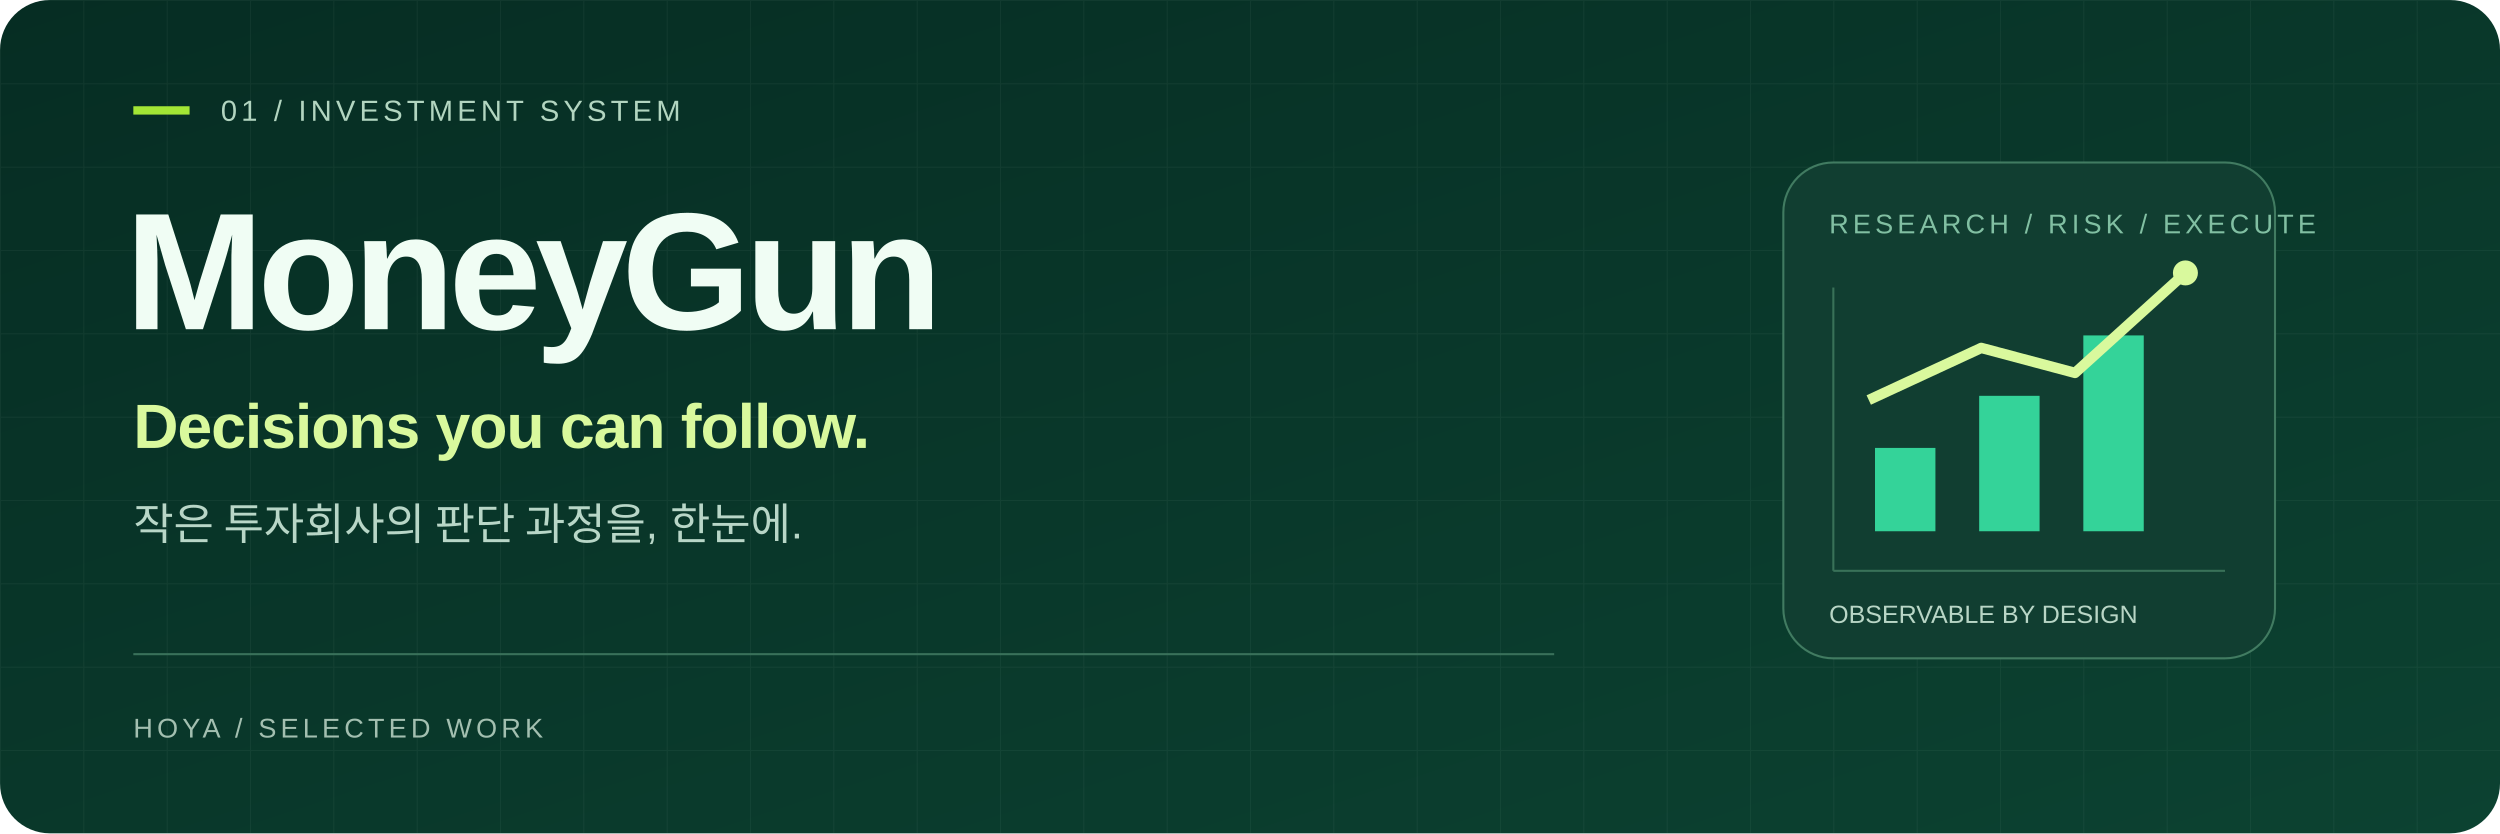
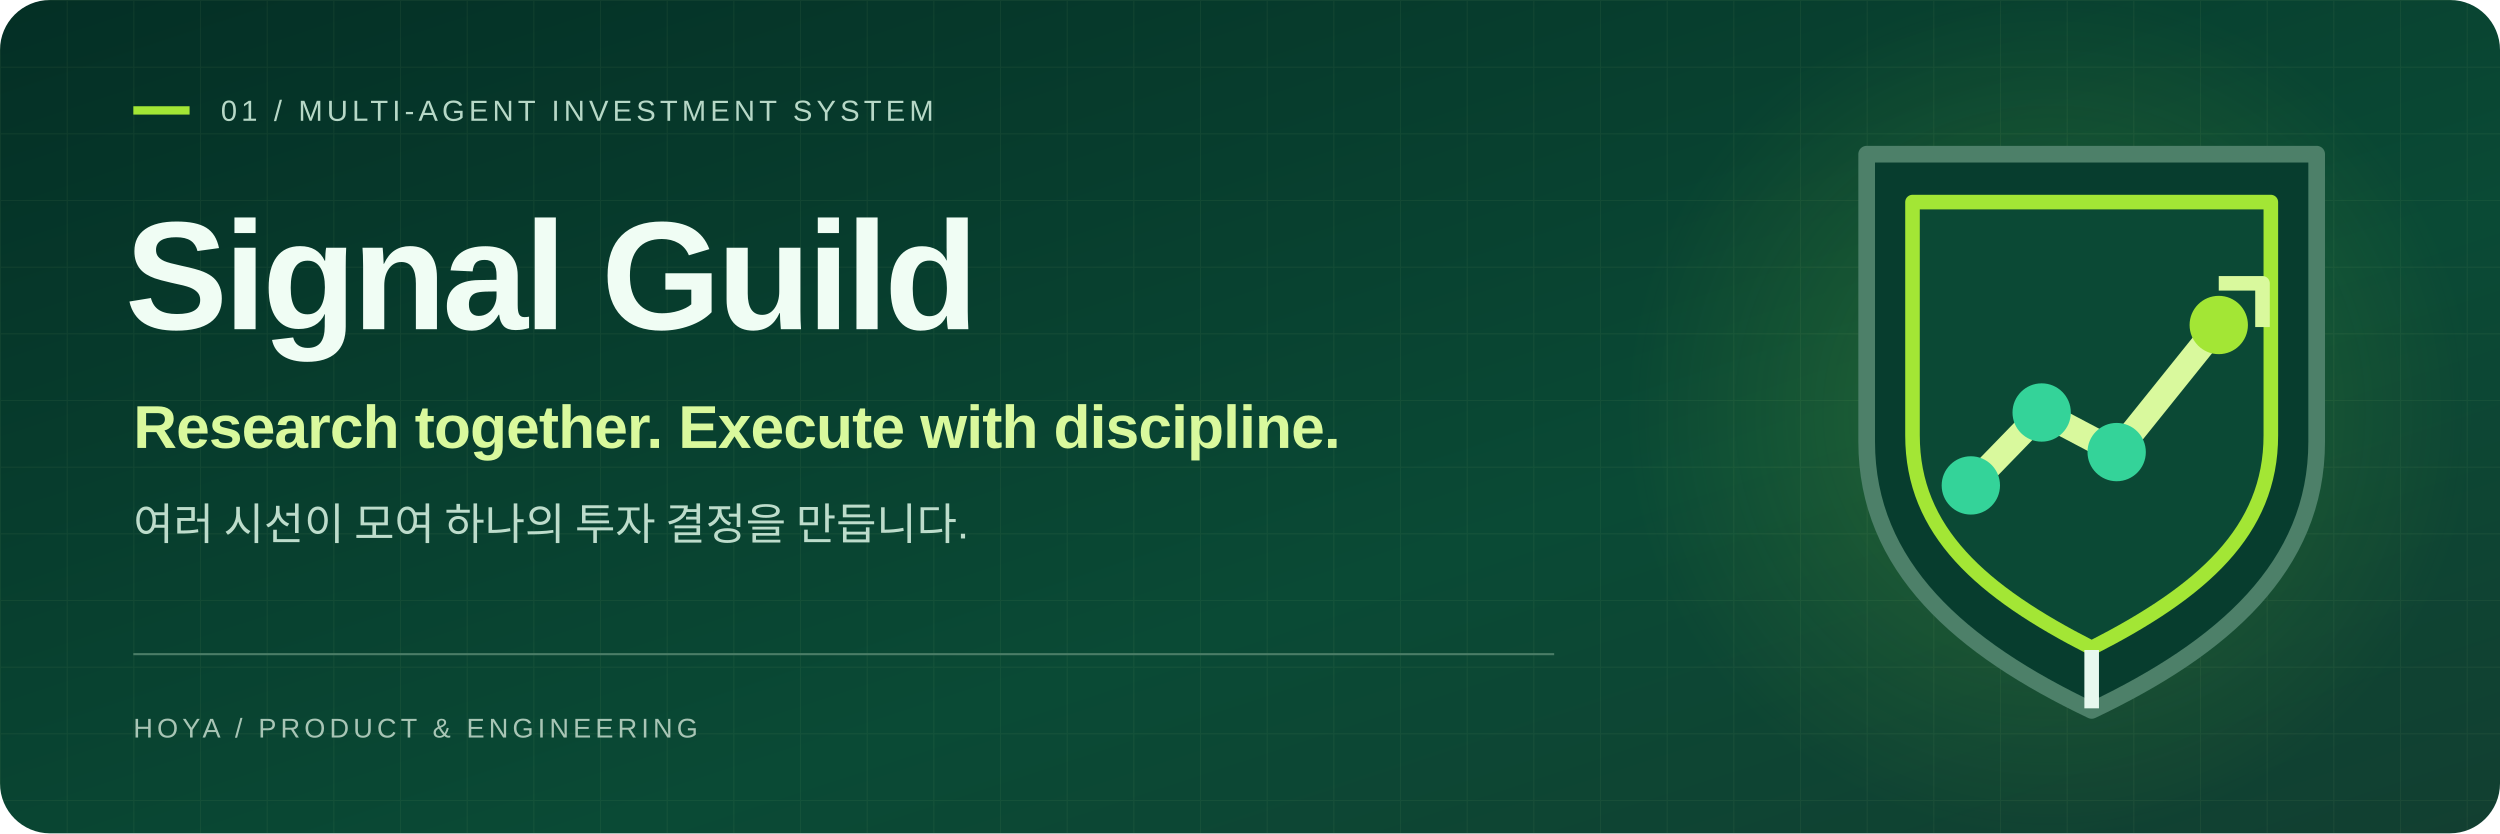
<svg xmlns="http://www.w3.org/2000/svg" width="1200" height="400" viewBox="0 0 1200 400" role="img" aria-labelledby="title description">
  <defs>
-     <linearGradient id="bg" x2="1" y2="1">
-       <stop stop-color="#062d23" />
-       <stop offset="1" stop-color="#0c4231" />
+     <linearGradient id="bg" x1="0" y1="0" x2="1" y2="1">
+       <stop stop-color="#042f25" />
+       <stop offset=".62" stop-color="#0a4a35" />
+       <stop offset="1" stop-color="#123f31" />
    </linearGradient>
-     <pattern id="grid" width="40" height="40" patternUnits="userSpaceOnUse">
-       <path d="M40 0H0V40" fill="none" stroke="#b6e6ca" stroke-opacity=".055" />
+     <radialGradient id="glow">
+       <stop stop-color="#a3e635" stop-opacity=".19" />
+       <stop offset="1" stop-color="#a3e635" stop-opacity="0" />
+     </radialGradient>
+     <pattern id="grid" width="32" height="32" patternUnits="userSpaceOnUse">
+       <path d="M32 0H0V32" fill="none" stroke="#d9f99d" stroke-opacity=".055" />
    </pattern>
  </defs>
  <rect width="1200" height="400" rx="24" fill="url(#bg)" />
  <rect width="1200" height="400" rx="24" fill="url(#grid)" />
+   <circle cx="984" cy="198" r="205" fill="url(#glow)" />
  <path d="M64 53H91" stroke="#a3e635" stroke-width="4" />
  <g font-family="Segoe UI,Apple SD Gothic Neo,Malgun Gothic,Arial,sans-serif">
-     <text x="106" y="58" font-size="14" letter-spacing="2" fill="#b2d5c0">01 / INVESTMENT SYSTEM</text>
-     <text x="60" y="158" font-size="80" font-weight="750" letter-spacing="-3" fill="#f0fdf4">MoneyGun</text>
-     <text x="64" y="215" font-size="30" font-weight="600" letter-spacing="-.5" fill="#d9f99d">Decisions you can follow.</text>
-     <text x="64" y="259" font-size="21" fill="#b8d6c7">작은 투자회사의 판단 과정을, 한눈에.</text>
-     <text x="64" y="354" font-size="13" letter-spacing="2" fill="#a3bfb0">HOYA / SELECTED WORK</text>
+     <text x="106" y="58" font-size="14" letter-spacing="2" fill="#b7d8c7">01 / MULTI-AGENT INVESTMENT SYSTEM</text>
+     <text x="60" y="158" font-size="74" font-weight="760" letter-spacing="-2" fill="#f0fdf4">Signal Guild</text>
+     <text x="64" y="215" font-size="29" font-weight="650" letter-spacing="-.4" fill="#d9f99d">Research together. Execute with discipline.</text>
+     <text x="64" y="259" font-size="21" fill="#bddccb">여러 시선이 모여 하나의 투자 결정을 만듭니다.</text>
+     <text x="64" y="354" font-size="13" letter-spacing="2" fill="#a8c5b5">HOYA / PRODUCT &amp; ENGINEERING</text>
  </g>
-   <path d="M64 314H746" stroke="#39715a" />
-   <g transform="translate(856 78)" stroke-linejoin="round">
-     <rect width="236" height="238" rx="24" fill="#113e31" stroke="#417b61" />
-     <g fill="#81bfa2" font-family="Segoe UI,Arial,sans-serif" font-size="13">
-       <text x="22" y="34" letter-spacing="2">RESEARCH / RISK / EXECUTE</text>
-     </g>
-     <path d="M24 196H212M24 60V196" fill="none" stroke="#397158" />
-     <path d="M44 177V137H73V177M94 177V112H123V177M144 177V83H173V177" fill="#34d399" />
-     <path d="m41 114 54-25 45 12 53-48" fill="none" stroke="#d9f99d" stroke-width="5" />
-     <circle cx="193" cy="53" r="6" fill="#d9f99d" />
-     <text x="22" y="221" font-family="Segoe UI,Arial,sans-serif" font-size="12" fill="#b9d6c6">OBSERVABLE BY DESIGN</text>
+   <path d="M64 314H746" stroke="#4b7d67" />
+   <g transform="translate(876 52)" stroke-linejoin="round">
+     <path d="M20 22H236V160C236 220 191 259 128 289C65 259 20 220 20 160Z" fill="#073d2e" stroke="#4d8069" stroke-width="8" />
+     <path d="M42 45H214V157C214 203 181 232 128 259C75 232 42 203 42 157Z" fill="#0b4935" stroke="#a3e635" stroke-width="7" />
+     <path d="M70 181L104 146L140 165L189 104" fill="none" stroke="#d9f99d" stroke-width="12" stroke-linecap="square" />
+     <circle cx="70" cy="181" r="14" fill="#34d399" />
+     <circle cx="104" cy="146" r="14" fill="#34d399" />
+     <circle cx="140" cy="165" r="14" fill="#34d399" />
+     <circle cx="189" cy="104" r="14" fill="#a3e635" />
+     <path d="M189 84H210V105" fill="none" stroke="#d9f99d" stroke-width="7" />
+     <path d="M128 260V288" stroke="#e7f8ee" stroke-width="7" />
  </g>
</svg>
